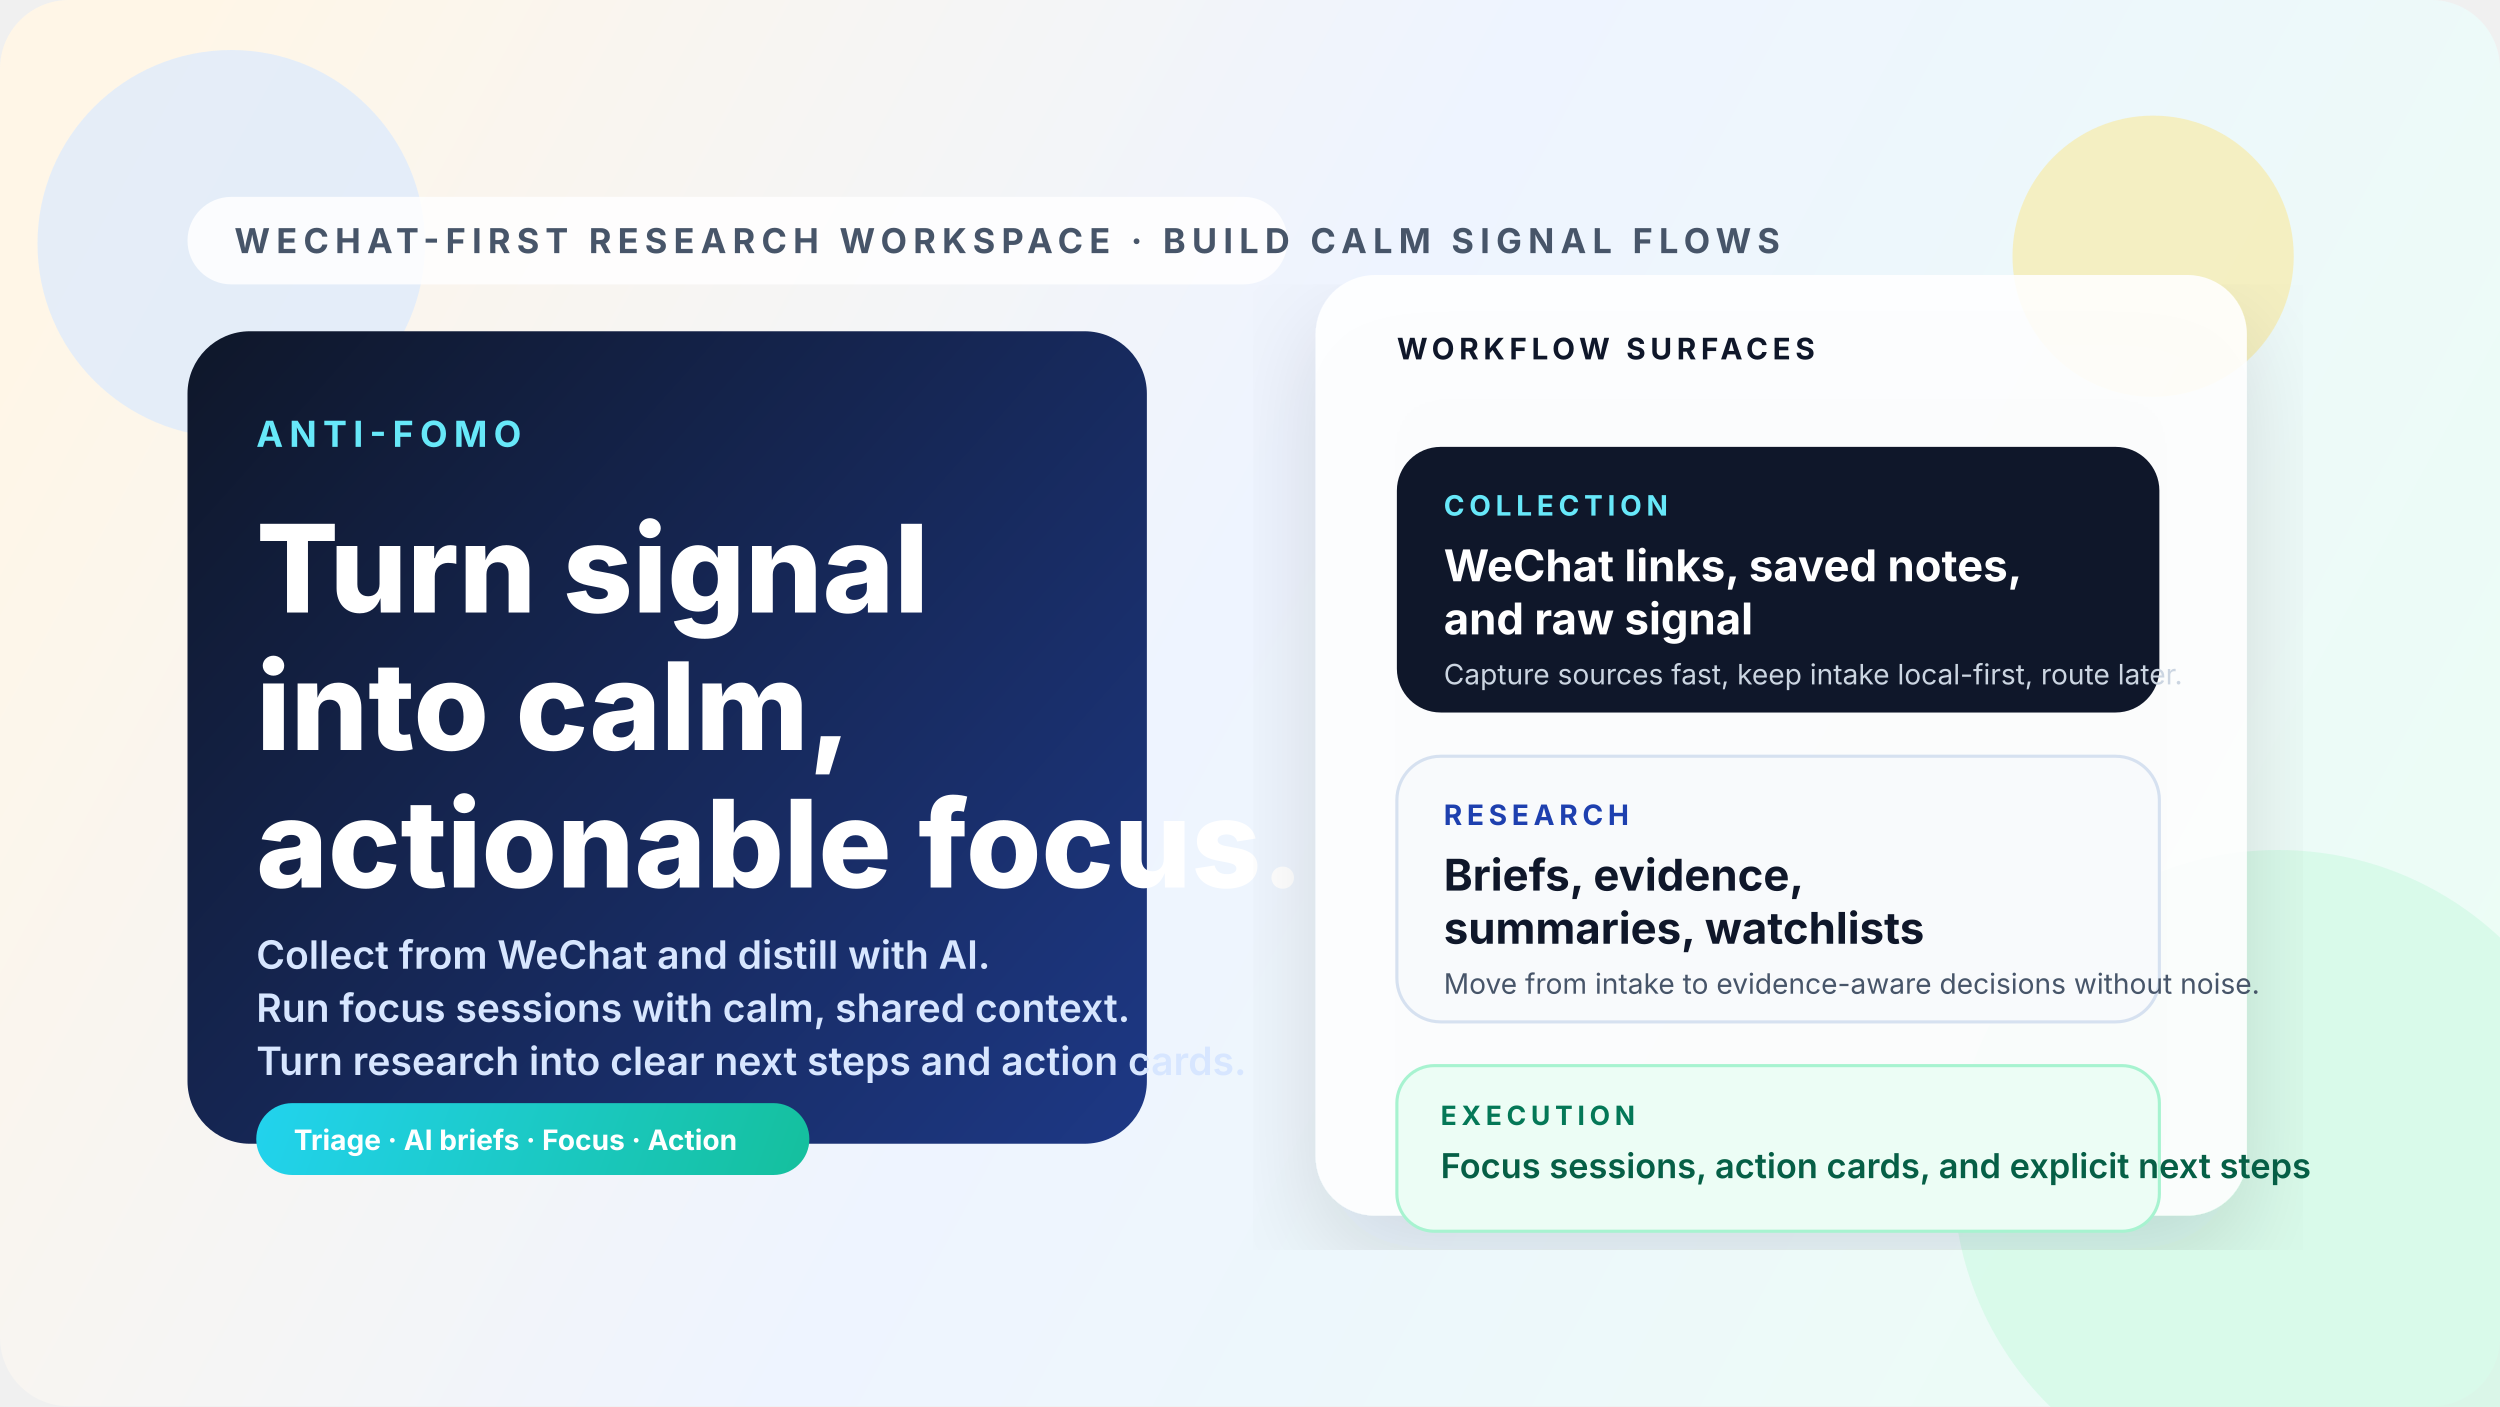
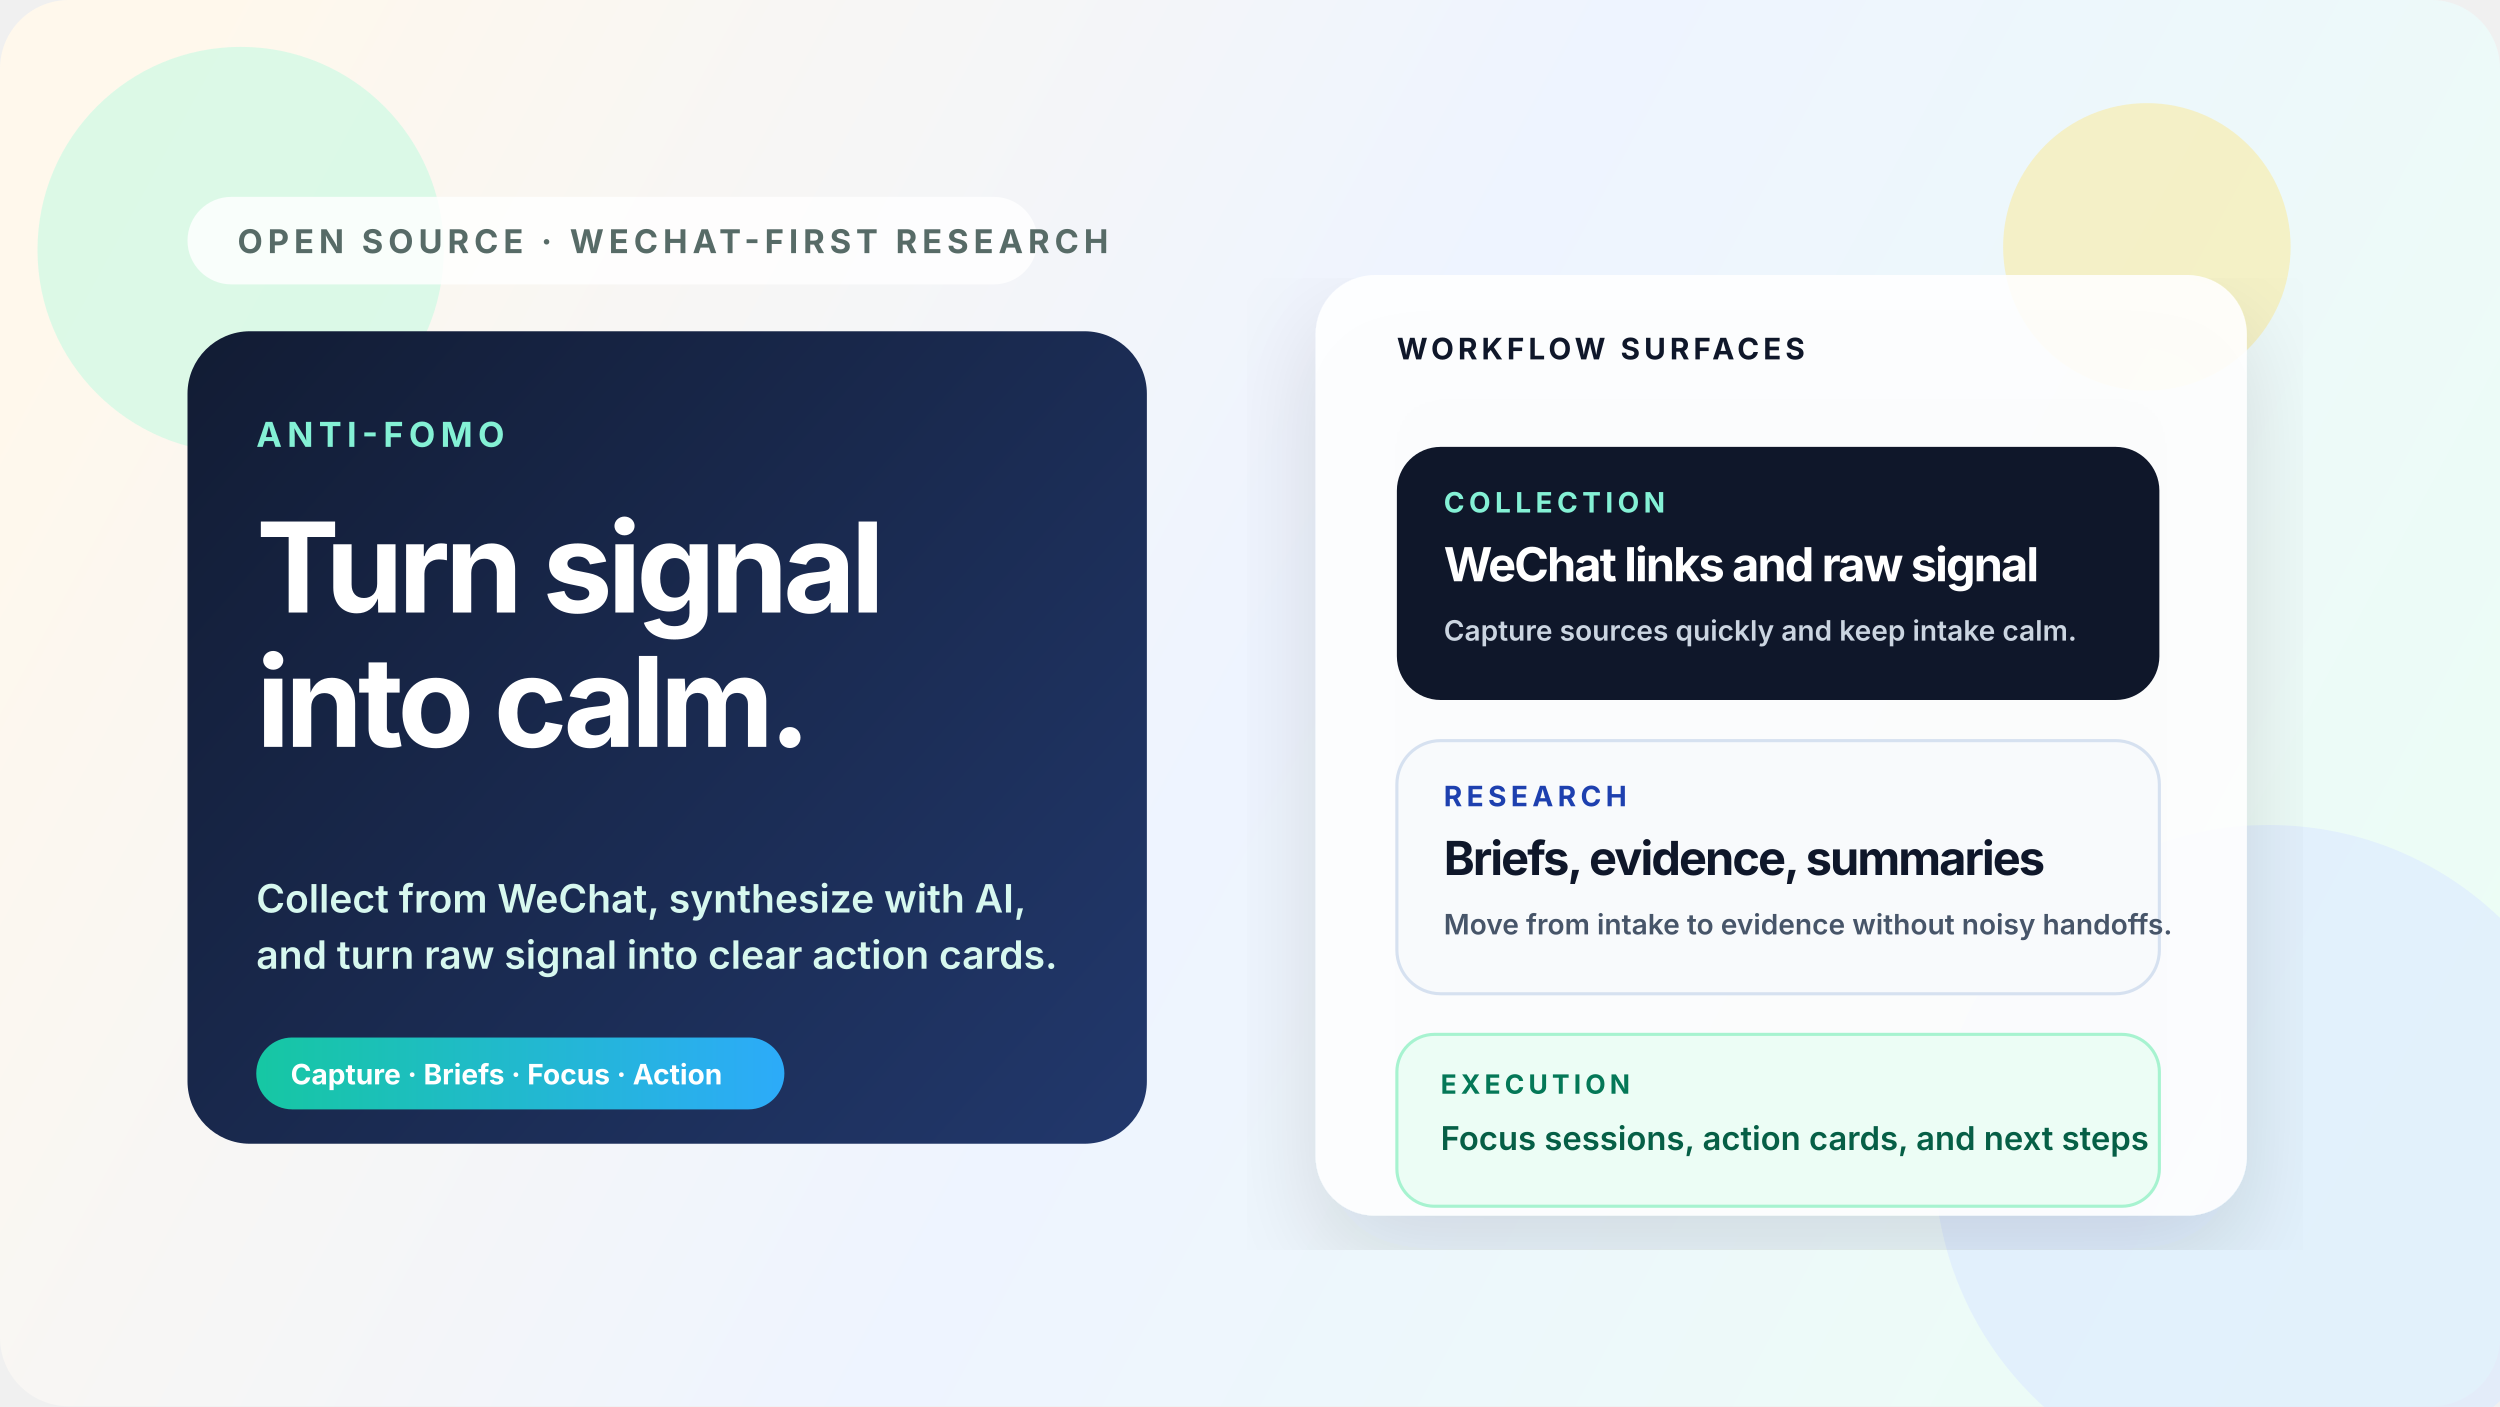
<svg xmlns="http://www.w3.org/2000/svg" width="1600" height="900" viewBox="0 0 1600 900" fill="none">
  <defs>
-     <linearGradient id="bg" x1="92" y1="62" x2="1502" y2="834" gradientUnits="userSpaceOnUse">
-       <stop stop-color="#FFF6E7" />
-       <stop offset="0.47" stop-color="#EEF4FF" />
+     <linearGradient id="bg" x1="96" y1="72" x2="1498" y2="834" gradientUnits="userSpaceOnUse">
+       <stop stop-color="#FFF8EC" />
+       <stop offset="0.5" stop-color="#EEF4FF" />
      <stop offset="1" stop-color="#ECFDF5" />
    </linearGradient>
-     <linearGradient id="panel" x1="132" y1="204" x2="760" y2="764" gradientUnits="userSpaceOnUse">
-       <stop stop-color="#0F172A" />
-       <stop offset="1" stop-color="#1E3A8A" />
+     <linearGradient id="panel" x1="132" y1="206" x2="746" y2="756" gradientUnits="userSpaceOnUse">
+       <stop stop-color="#121C34" />
+       <stop offset="1" stop-color="#22396E" />
    </linearGradient>
-     <linearGradient id="accent" x1="0" y1="0" x2="440" y2="160" gradientUnits="userSpaceOnUse">
-       <stop stop-color="#22D3EE" />
-       <stop offset="1" stop-color="#10B981" />
+     <linearGradient id="accent" x1="0" y1="0" x2="360" y2="0" gradientUnits="userSpaceOnUse">
+       <stop stop-color="#16C7A3" />
+       <stop offset="1" stop-color="#2EA9FF" />
    </linearGradient>
-     <filter id="shadow" x="802" y="154" width="672" height="646" filterUnits="userSpaceOnUse" color-interpolation-filters="sRGB">
+     <filter id="shadow" x="798" y="150" width="676" height="650" filterUnits="userSpaceOnUse" color-interpolation-filters="sRGB">
      <feDropShadow dx="0" dy="28" stdDeviation="32" flood-color="#0F172A" flood-opacity="0.14" />
    </filter>
  </defs>
  <rect width="1600" height="900" rx="44" fill="url(#bg)" />
-   <circle cx="148" cy="156" r="124" fill="#DBEAFE" fill-opacity="0.72" />
-   <circle cx="1458" cy="752" r="208" fill="#D1FAE5" fill-opacity="0.68" />
-   <circle cx="1378" cy="164" r="90" fill="#FDE68A" fill-opacity="0.5" />
-   <rect x="120" y="126" width="704" height="56" rx="28" fill="white" fill-opacity="0.84" />
-   <text x="150" y="162" fill="#475569" font-family="SF Pro Text, Inter, Arial, sans-serif" font-size="22" font-weight="700" letter-spacing="4">WECHAT-FIRST RESEARCH WORKSPACE · BUILD CALM SIGNAL FLOWS</text>
+   <circle cx="154" cy="160" r="130" fill="#D1FAE5" fill-opacity="0.76" />
+   <circle cx="1452" cy="742" r="214" fill="#DBEAFE" fill-opacity="0.62" />
+   <circle cx="1374" cy="158" r="92" fill="#FDE68A" fill-opacity="0.46" />
+   <rect x="120" y="126" width="544" height="56" rx="28" fill="white" fill-opacity="0.82" />
+   <text x="152" y="162" fill="#576B67" font-family="SF Pro Text, Inter, Arial, sans-serif" font-size="21" font-weight="700" letter-spacing="3.2">OPEN SOURCE · WECHAT-FIRST RESEARCH</text>
  <rect x="120" y="212" width="614" height="520" rx="40" fill="url(#panel)" />
-   <text x="164" y="286" fill="#67E8F9" font-family="SF Pro Text, Inter, Arial, sans-serif" font-size="23" font-weight="700" letter-spacing="4">ANTI-FOMO</text>
-   <text x="164" y="392" fill="white" font-family="SF Pro Display, Inter, Arial, sans-serif" font-size="78" font-weight="760">Turn signal</text>
-   <text x="164" y="480" fill="white" font-family="SF Pro Display, Inter, Arial, sans-serif" font-size="78" font-weight="760">into calm,</text>
-   <text x="164" y="568" fill="white" font-family="SF Pro Display, Inter, Arial, sans-serif" font-size="78" font-weight="760">actionable focus.</text>
-   <text x="164" y="620" fill="#D7E6FF" font-family="SF Pro Text, Inter, Arial, sans-serif" font-size="25" font-weight="600">Collect from WeChat and distill with AI.</text>
-   <text x="164" y="654" fill="#D7E6FF" font-family="SF Pro Text, Inter, Arial, sans-serif" font-size="25" font-weight="600">Run focus sessions with calm, shared context.</text>
-   <text x="164" y="688" fill="#D7E6FF" font-family="SF Pro Text, Inter, Arial, sans-serif" font-size="25" font-weight="600">Turn research into clear next steps and action cards.</text>
-   <g transform="translate(164 706)">
-     <rect width="354" height="46" rx="23" fill="url(#accent)" />
-     <text x="24" y="30" fill="white" font-family="SF Pro Text, Inter, Arial, sans-serif" font-size="18" font-weight="700">Triage · AI briefs · Focus · Action</text>
+   <text x="164" y="286" fill="#84F1D5" font-family="SF Pro Text, Inter, Arial, sans-serif" font-size="22" font-weight="700" letter-spacing="3.4">ANTI-FOMO</text>
+   <text x="164" y="392" fill="white" font-family="SF Pro Display, Inter, Arial, sans-serif" font-size="80" font-weight="720" letter-spacing="-3.2">Turn signal</text>
+   <text x="164" y="478" fill="white" font-family="SF Pro Display, Inter, Arial, sans-serif" font-size="80" font-weight="720" letter-spacing="-3.2">into calm.</text>
+   <text x="164" y="584" fill="#D7F8EF" font-family="SF Pro Text, Inter, Arial, sans-serif" font-size="25" font-weight="560">Collect from WeChat, synthesize with AI,</text>
+   <text x="164" y="620" fill="#D7F8EF" font-family="SF Pro Text, Inter, Arial, sans-serif" font-size="25" font-weight="560">and turn raw signal into clear action cards.</text>
+   <g transform="translate(164 664)">
+     <rect width="338" height="46" rx="23" fill="url(#accent)" />
+     <text x="22" y="30" fill="white" font-family="SF Pro Text, Inter, Arial, sans-serif" font-size="18" font-weight="700">Capture · Briefs · Focus · Action</text>
  </g>
  <g filter="url(#shadow)">
    <rect x="842" y="176" width="596" height="602" rx="38" fill="white" fill-opacity="0.88" />
  </g>
  <g transform="translate(894 230)">
-     <text x="0" y="0" fill="#0F172A" font-family="SF Pro Text, Inter, Arial, sans-serif" font-size="19" font-weight="700" letter-spacing="3">WORKFLOW SURFACES</text>
+     <text x="0" y="0" fill="#0F172A" font-family="SF Pro Text, Inter, Arial, sans-serif" font-size="19" font-weight="700" letter-spacing="2.6">WORKFLOW SURFACES</text>
    <g transform="translate(0 56)">
-       <rect width="488" height="170" rx="28" fill="#0F172A" />
-       <text x="30" y="44" fill="#67E8F9" font-family="SF Pro Text, Inter, Arial, sans-serif" font-size="18" font-weight="700" letter-spacing="3">COLLECTION</text>
-       <text x="30" y="86" fill="white" font-family="SF Pro Display, Inter, Arial, sans-serif" font-size="28" font-weight="700">WeChat links, saved notes,</text>
-       <text x="30" y="120" fill="white" font-family="SF Pro Display, Inter, Arial, sans-serif" font-size="28" font-weight="700">and raw signal</text>
-       <text x="30" y="152" fill="#CBD5E1" font-family="SF Pro Text, Inter, Arial, sans-serif" font-size="18">Capture sources fast, keep intake local-first, route later.</text>
+       <rect width="488" height="162" rx="28" fill="#0F172A" />
+       <text x="30" y="42" fill="#84F1D5" font-family="SF Pro Text, Inter, Arial, sans-serif" font-size="18" font-weight="700" letter-spacing="2.8">COLLECTION</text>
+       <text x="30" y="86" fill="white" font-family="SF Pro Display, Inter, Arial, sans-serif" font-size="30" font-weight="700" letter-spacing="-1.2">WeChat links and raw signal</text>
+       <text x="30" y="124" fill="#CBD5E1" font-family="SF Pro Text, Inter, Arial, sans-serif" font-size="18" font-weight="560">Capture sources quickly and keep intake calm.</text>
    </g>
-     <g transform="translate(0 254)">
-       <rect width="488" height="170" rx="28" fill="#F8FAFC" stroke="#D6E1F0" stroke-width="2" />
-       <text x="30" y="44" fill="#1E40AF" font-family="SF Pro Text, Inter, Arial, sans-serif" font-size="18" font-weight="700" letter-spacing="3">RESEARCH</text>
-       <text x="30" y="86" fill="#0F172A" font-family="SF Pro Display, Inter, Arial, sans-serif" font-size="28" font-weight="700">Briefs, evidence,</text>
-       <text x="30" y="120" fill="#0F172A" font-family="SF Pro Display, Inter, Arial, sans-serif" font-size="28" font-weight="700">summaries, watchlists</text>
-       <text x="30" y="152" fill="#475569" font-family="SF Pro Text, Inter, Arial, sans-serif" font-size="18">Move from intake to evidence-aware decisions without noise.</text>
+     <g transform="translate(0 244)">
+       <rect width="488" height="162" rx="28" fill="#F8FAFC" stroke="#D6E1F0" stroke-width="2" />
+       <text x="30" y="42" fill="#1E40AF" font-family="SF Pro Text, Inter, Arial, sans-serif" font-size="18" font-weight="700" letter-spacing="2.8">RESEARCH</text>
+       <text x="30" y="86" fill="#0F172A" font-family="SF Pro Display, Inter, Arial, sans-serif" font-size="30" font-weight="700" letter-spacing="-1.2">Briefs, evidence, summaries</text>
+       <text x="30" y="124" fill="#475569" font-family="SF Pro Text, Inter, Arial, sans-serif" font-size="18" font-weight="560">Move from intake to evidence without noisy handoffs.</text>
    </g>
-     <g transform="translate(0 452)">
-       <rect width="488" height="106" rx="24" fill="#ECFDF5" stroke="#A7F3D0" stroke-width="2" />
-       <text x="28" y="38" fill="#047857" font-family="SF Pro Text, Inter, Arial, sans-serif" font-size="17" font-weight="700" letter-spacing="3">EXECUTION</text>
-       <text x="28" y="72" fill="#065F46" font-family="SF Pro Text, Inter, Arial, sans-serif" font-size="22" font-weight="600">Focus sessions, action cards, and explicit next steps</text>
+     <g transform="translate(0 432)">
+       <rect width="488" height="110" rx="24" fill="#ECFDF5" stroke="#A7F3D0" stroke-width="2" />
+       <text x="28" y="38" fill="#047857" font-family="SF Pro Text, Inter, Arial, sans-serif" font-size="17" font-weight="700" letter-spacing="2.6">EXECUTION</text>
+       <text x="28" y="74" fill="#065F46" font-family="SF Pro Text, Inter, Arial, sans-serif" font-size="21" font-weight="600">Focus sessions, action cards, and next steps</text>
    </g>
  </g>
</svg>
